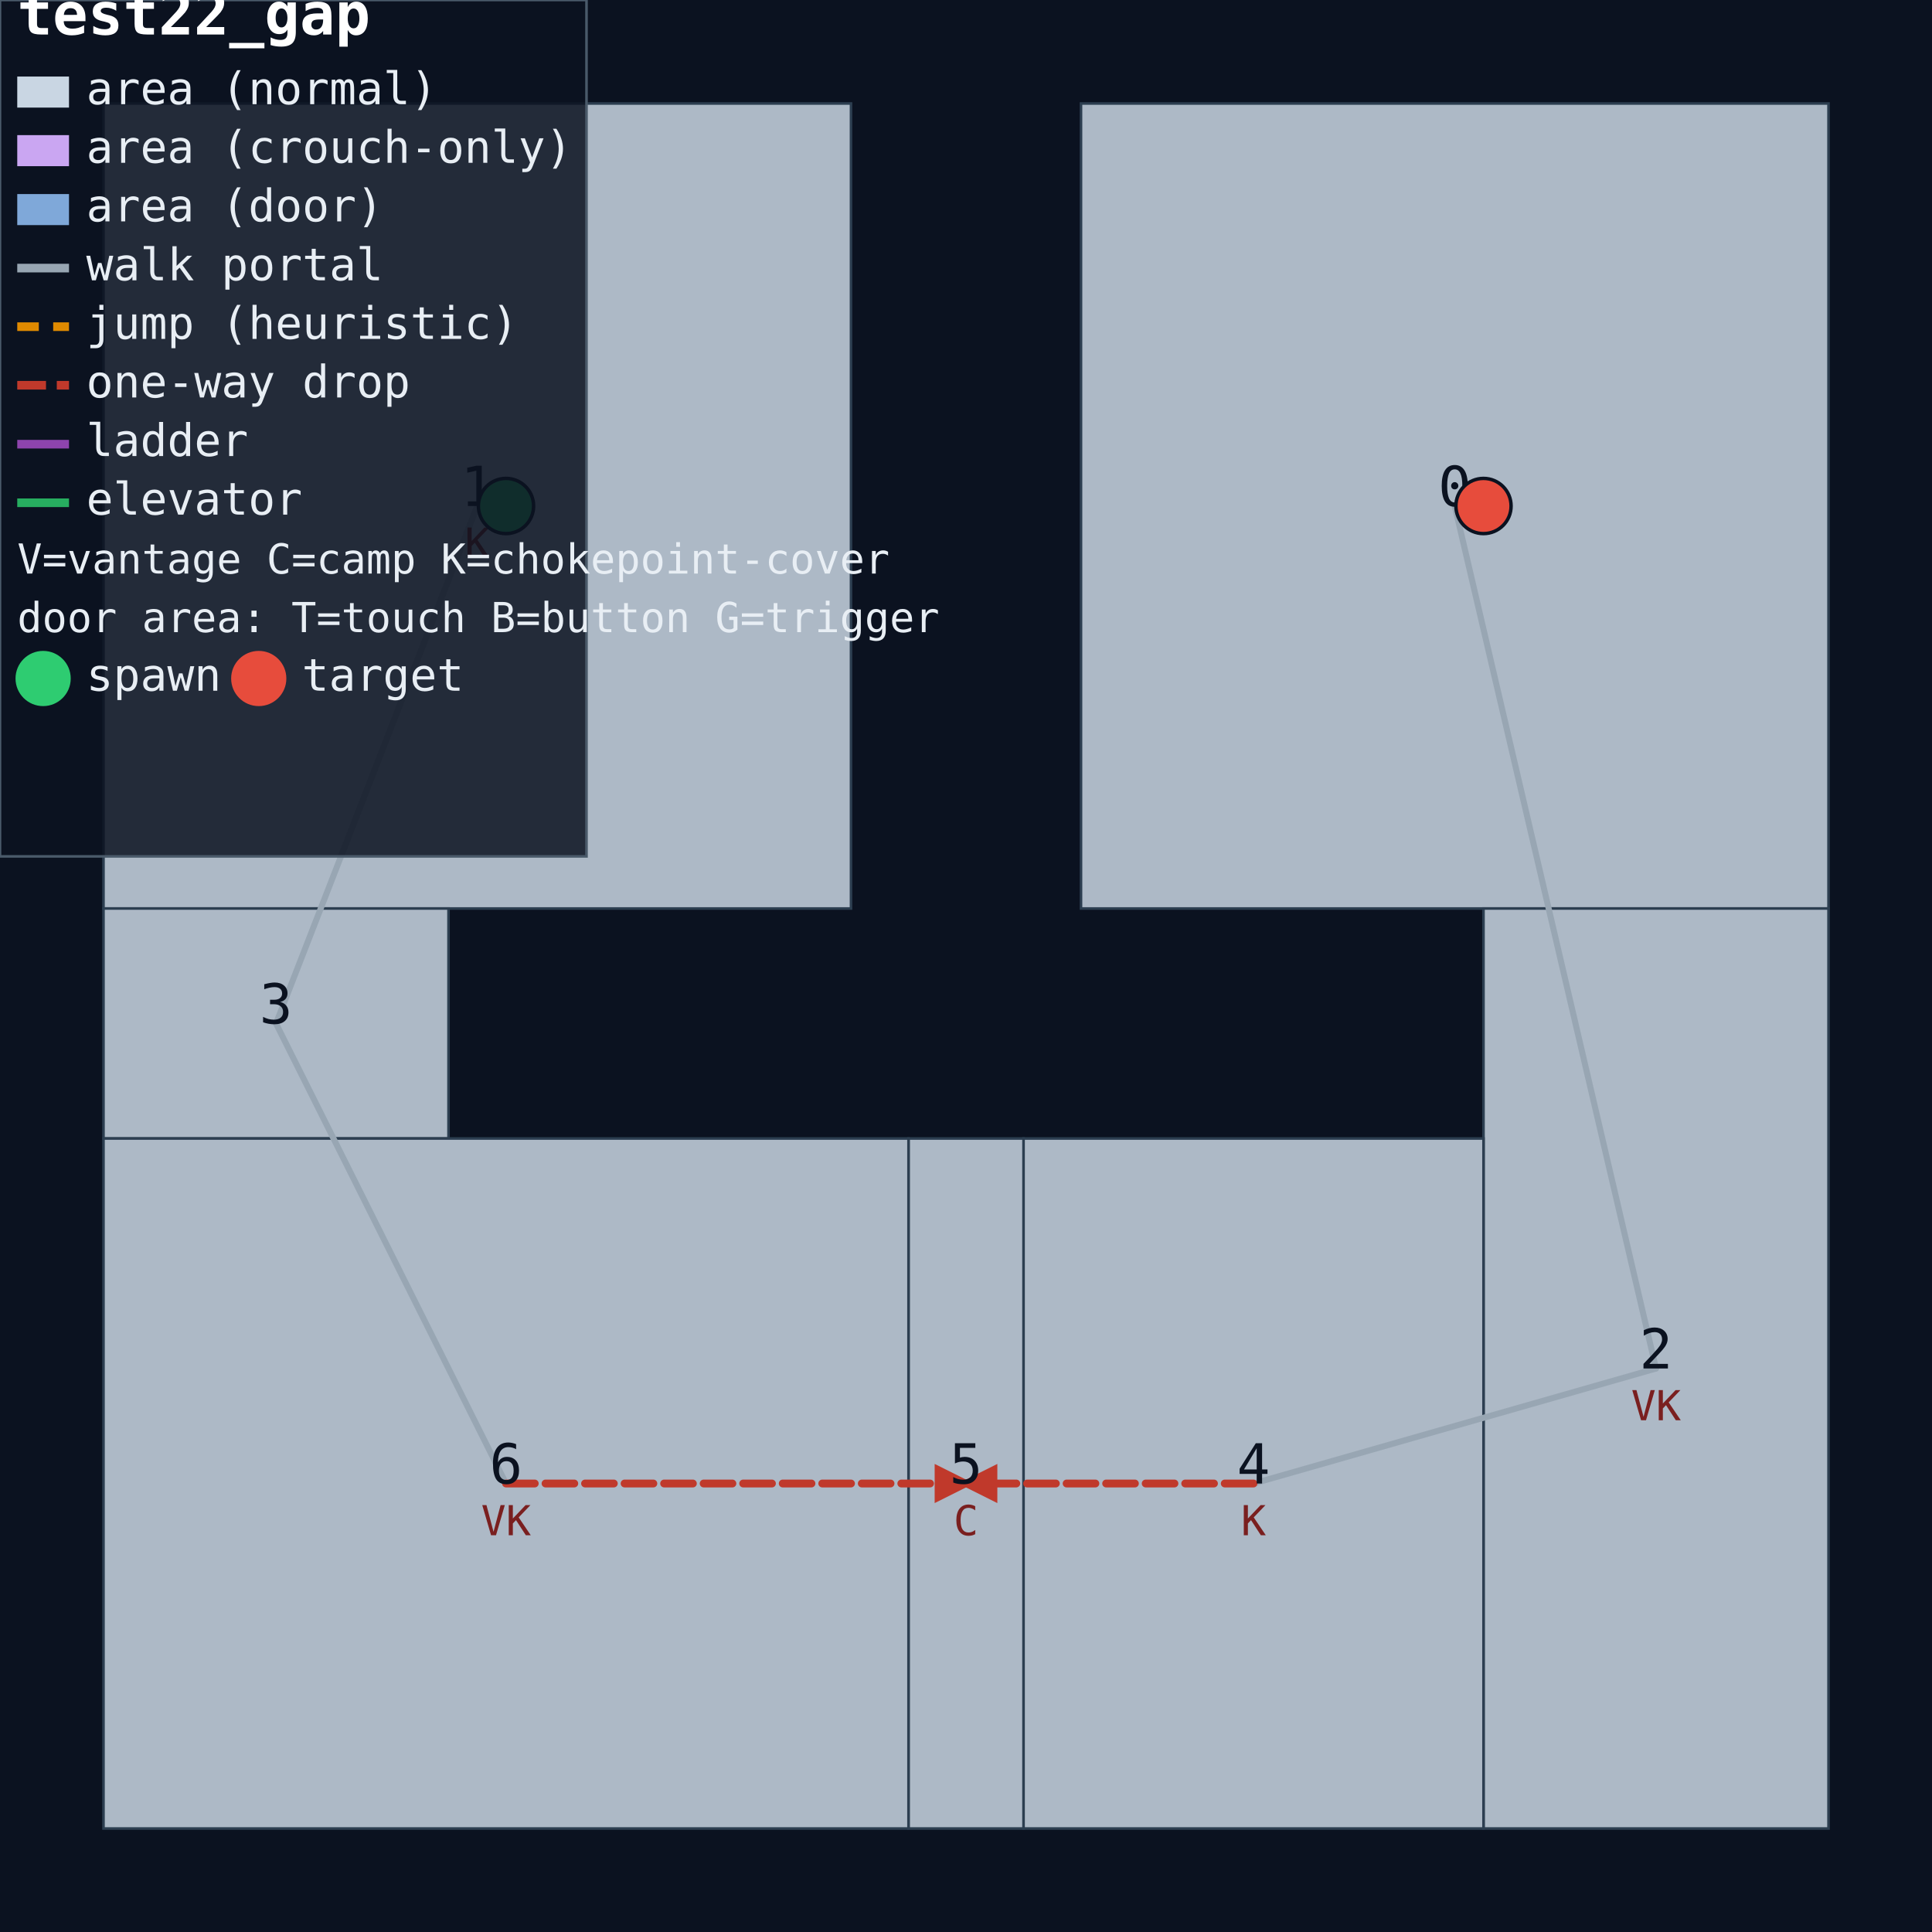
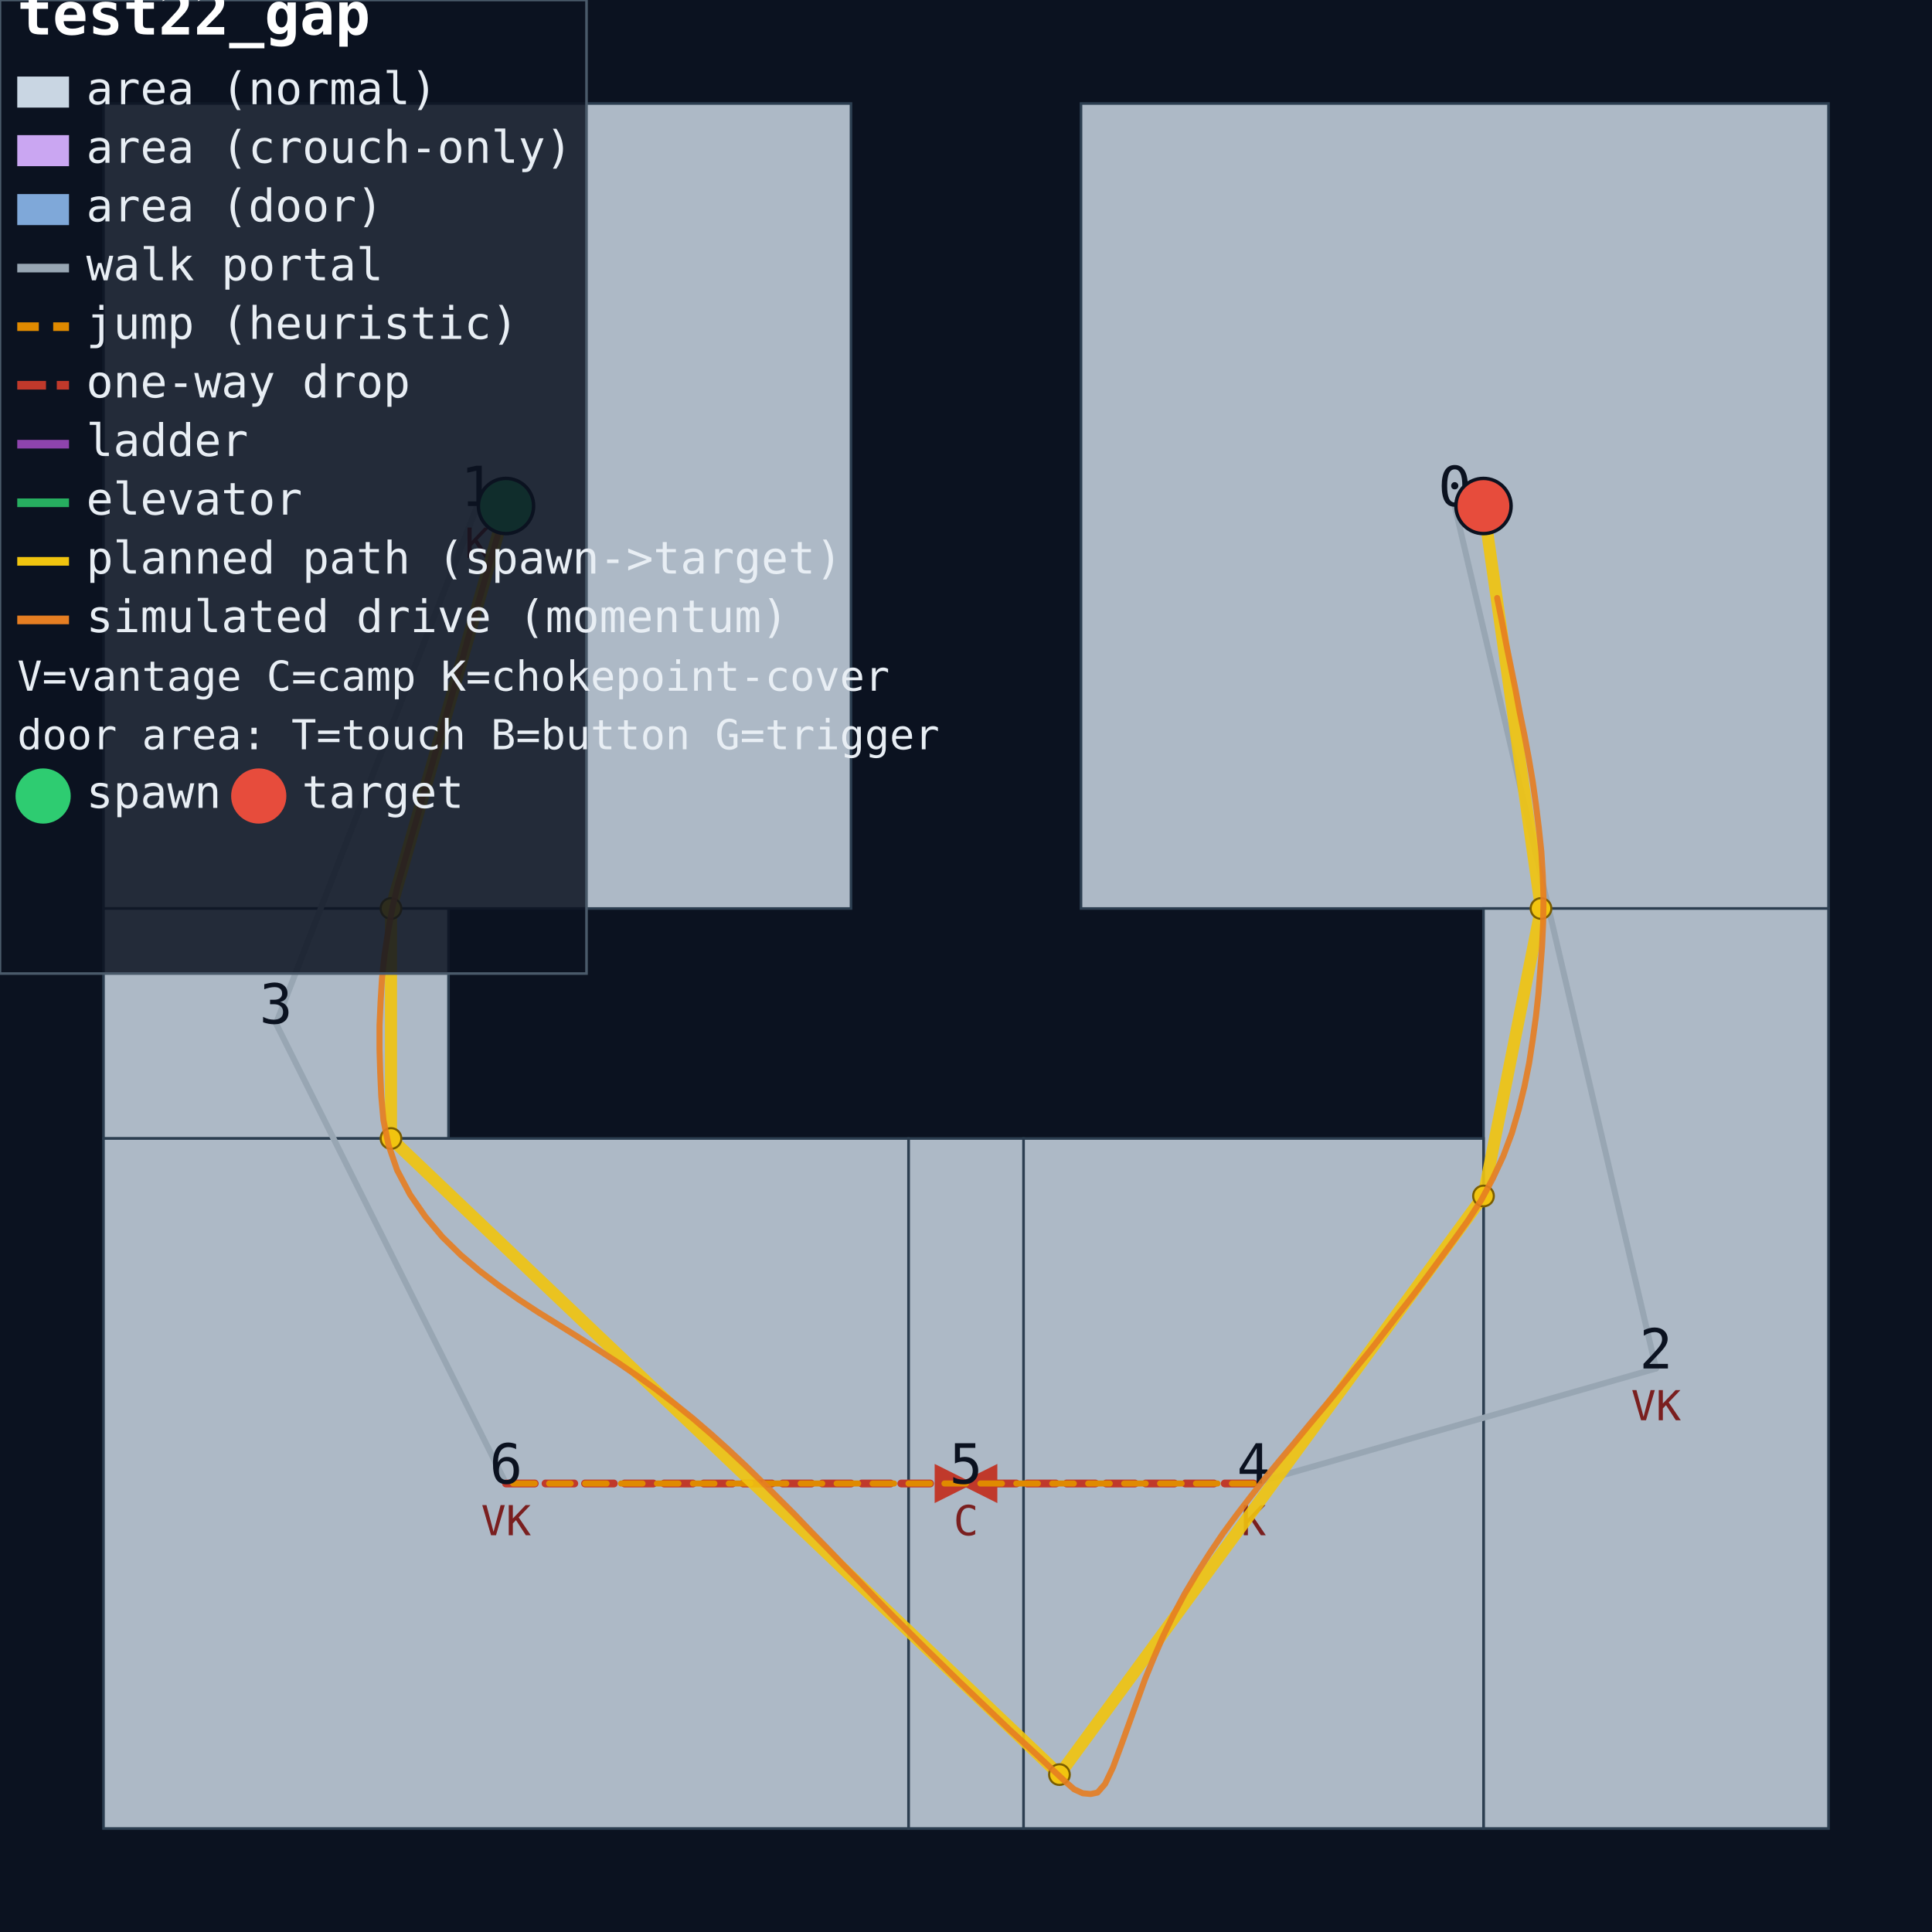
<svg xmlns="http://www.w3.org/2000/svg" viewBox="-12.8 -524.8 537.6 537.6" font-family="monospace">
  <rect x="-12.8" y="-524.8" width="537.6" height="537.6" fill="#0b1220" />
  <defs>
    <marker id="arrow" viewBox="0 0 10 10" refX="8" refY="5" markerWidth="5" markerHeight="5" orient="auto-start-reverse">
      <path d="M0,0 L10,5 L0,10 z" fill="#c0392b" />
    </marker>
  </defs>
  <g stroke="#2c3e50" stroke-width="0.72" fill-opacity="0.85">
    <polygon fill="#c9d6e3" points="288.0,-496.0 496.0,-496.0 496.0,-272.0 288.0,-272.0 " />
    <polygon fill="#c9d6e3" points="16.0,-496.0 224.0,-496.0 224.0,-272.0 16.0,-272.0 " />
    <polygon fill="#c9d6e3" points="400.0,-272.0 496.0,-272.0 496.0,-16.0 400.0,-16.0 " />
    <polygon fill="#c9d6e3" points="16.0,-272.0 112.0,-272.0 112.0,-208.0 16.0,-208.0 " />
    <polygon fill="#c9d6e3" points="272.0,-208.0 400.0,-208.0 400.0,-16.0 272.0,-16.0 " />
    <polygon fill="#c9d6e3" points="240.0,-208.0 272.0,-208.0 272.0,-16.0 240.0,-16.0 " />
    <polygon fill="#c9d6e3" points="16.0,-208.0 240.0,-208.0 240.0,-16.0 16.0,-16.0 " />
  </g>
  <g stroke-linecap="round">
    <line x1="64.0" y1="-240.0" x2="128.0" y2="-112.0" stroke="#98a6b3" stroke-width="1.68" />
    <line x1="392.0" y1="-384.0" x2="448.0" y2="-144.0" stroke="#98a6b3" stroke-width="1.68" />
    <line x1="120.0" y1="-384.0" x2="64.0" y2="-240.0" stroke="#98a6b3" stroke-width="1.68" />
    <line x1="448.0" y1="-144.0" x2="336.0" y2="-112.0" stroke="#98a6b3" stroke-width="1.68" />
    <line x1="336.0" y1="-112.0" x2="256.0" y2="-112.0" stroke="#c0392b" stroke-width="2.18" stroke-dasharray="8,3" marker-end="url(#arrow)" />
    <line x1="128.0" y1="-112.0" x2="256.0" y2="-112.0" stroke="#c0392b" stroke-width="2.18" stroke-dasharray="8,3" marker-end="url(#arrow)" />
+     <line x1="336.0" y1="-112.0" x2="128.0" y2="-112.0" stroke="#e08a00" stroke-width="1.68" stroke-dasharray="6,4" />
  </g>
  <g fill="#0b1220" text-anchor="middle" font-size="15.36">
    <text x="392.0" y="-384.0">0</text>
    <text x="120.0" y="-384.0">1</text>
    <text x="120.0" y="-369.6" font-size="11.52" fill="#7a1f1f">K</text>
    <text x="448.0" y="-144.0">2</text>
    <text x="448.0" y="-129.6" font-size="11.52" fill="#7a1f1f">VK</text>
    <text x="64.0" y="-240.0">3</text>
    <text x="336.0" y="-112.0">4</text>
    <text x="336.0" y="-97.6" font-size="11.52" fill="#7a1f1f">K</text>
    <text x="256.0" y="-112.0">5</text>
    <text x="256.0" y="-97.6" font-size="11.52" fill="#7a1f1f">C</text>
    <text x="128.0" y="-112.0">6</text>
    <text x="128.0" y="-97.6" font-size="11.52" fill="#7a1f1f">VK</text>
  </g>
+   <polyline fill="none" stroke="#f1c40f" stroke-width="3.36" stroke-opacity="0.9" stroke-linecap="round" stroke-linejoin="round" points="128.0,-384.0 96.0,-272.0 96.0,-208.0 282.0,-31.0 400.0,-192.0 416.0,-272.0 400.0,-384.0 " />
+   <circle cx="128.0" cy="-384.0" r="2.88" fill="#f1c40f" stroke="#7a5c00" stroke-width="0.58" />
+   <circle cx="96.0" cy="-272.0" r="2.88" fill="#f1c40f" stroke="#7a5c00" stroke-width="0.58" />
+   <circle cx="96.0" cy="-208.0" r="2.88" fill="#f1c40f" stroke="#7a5c00" stroke-width="0.58" />
+   <circle cx="282.0" cy="-31.0" r="2.88" fill="#f1c40f" stroke="#7a5c00" stroke-width="0.58" />
+   <circle cx="400.0" cy="-192.0" r="2.88" fill="#f1c40f" stroke="#7a5c00" stroke-width="0.58" />
+   <circle cx="416.0" cy="-272.0" r="2.88" fill="#f1c40f" stroke="#7a5c00" stroke-width="0.58" />
+   <circle cx="400.0" cy="-384.0" r="2.88" fill="#f1c40f" stroke="#7a5c00" stroke-width="0.58" />
+   <polyline fill="none" stroke="#e67e22" stroke-width="1.68" stroke-opacity="0.9" stroke-linecap="round" stroke-linejoin="round" points="128.0,-384.0 127.5,-382.2 126.4,-378.3 124.7,-372.4 122.9,-366.2 121.1,-359.9 119.3,-353.7 117.5,-347.4 115.8,-341.2 114.0,-334.9 112.2,-328.7 110.4,-322.4 108.6,-316.2 106.8,-309.9 105.0,-303.7 103.3,-297.4 101.5,-291.2 99.7,-284.9 97.9,-278.6 96.4,-272.2 95.2,-265.7 94.2,-259.1 93.5,-252.6 93.1,-246.0 92.8,-239.4 92.8,-232.8 93.0,-226.3 93.3,-219.7 93.9,-213.1 95.3,-206.2 97.7,-199.2 101.3,-192.4 105.6,-186.2 110.3,-180.6 115.4,-175.6 120.6,-171.2 126.0,-167.1 131.4,-163.3 136.9,-159.7 142.4,-156.3 148.0,-152.8 153.5,-149.3 158.9,-145.8 164.3,-142.1 169.6,-138.3 174.8,-134.3 179.9,-130.2 184.9,-125.9 189.8,-121.5 194.5,-117.1 199.2,-112.5 203.8,-107.9 208.4,-103.3 212.9,-98.6 217.4,-94.0 221.9,-89.3 226.5,-84.6 231.0,-79.9 235.5,-75.3 240.1,-70.7 244.7,-66.1 249.4,-61.5 254.0,-57.0 258.7,-52.5 263.4,-48.0 268.1,-43.5 272.9,-39.1 277.3,-35.0 280.9,-31.6 283.8,-28.9 286.1,-26.9 288.5,-25.8 290.7,-25.6 292.6,-26.0 294.7,-28.4 296.9,-33.0 299.2,-39.2 301.4,-45.3 303.6,-51.4 305.8,-57.5 308.3,-63.6 310.9,-69.6 313.8,-75.6 316.9,-81.4 320.3,-87.1 323.8,-92.6 327.5,-98.1 331.4,-103.4 335.4,-108.6 339.4,-113.7 343.5,-118.7 347.7,-123.7 351.8,-128.7 356.0,-133.7 360.1,-138.7 364.2,-143.8 368.3,-148.8 372.3,-153.9 376.3,-159.1 380.3,-164.2 384.2,-169.4 388.1,-174.7 391.9,-179.9 395.7,-185.2 399.4,-190.9 402.6,-196.9 405.5,-203.1 407.9,-209.5 409.8,-216.0 411.4,-222.5 412.7,-229.0 413.7,-235.5 414.6,-242.0 415.3,-248.5 415.8,-255.0 416.3,-261.5 416.6,-268.1 416.7,-274.7 416.5,-281.2 416.1,-287.8 415.4,-294.4 414.6,-300.9 413.7,-307.3 412.6,-313.8 411.4,-320.2 410.1,-326.5 408.9,-332.9 407.6,-339.3 406.3,-345.7 405.1,-352.0 403.8,-358.4 " />
  <circle cx="128.0" cy="-384.0" r="7.68" fill="#2ecc71" stroke="#0b1220" stroke-width="0.96" />
  <circle cx="400.0" cy="-384.0" r="7.68" fill="#e74c3c" stroke="#0b1220" stroke-width="0.96" />
-   <rect x="-12.8" y="-524.8" width="163.2" height="238.3" fill="#0b1220" fill-opacity="0.85" stroke="#4a5a6a" stroke-width="0.72" />
+   <rect x="-12.8" y="-524.8" width="163.2" height="270.9" fill="#0b1220" fill-opacity="0.85" stroke="#4a5a6a" stroke-width="0.72" />
  <text x="-8.0" y="-515.2" font-size="16.32" fill="#ffffff" font-weight="bold">test22_gap</text>
  <rect x="-8.0" y="-503.5" width="14.40" height="8.64" fill="#c9d6e3" />
  <text x="11.2" y="-495.8" font-size="12.48" fill="#e8eef4">area (normal)</text>
  <rect x="-8.0" y="-487.2" width="14.40" height="8.64" fill="#caa6f2" />
  <text x="11.2" y="-479.5" font-size="12.48" fill="#e8eef4">area (crouch-only)</text>
  <rect x="-8.0" y="-470.8" width="14.40" height="8.64" fill="#7fa8d9" />
  <text x="11.2" y="-463.2" font-size="12.48" fill="#e8eef4">area (door)</text>
  <line x1="-8.0" y1="-450.2" x2="6.4" y2="-450.2" stroke="#98a6b3" stroke-width="2.40" />
  <text x="11.2" y="-446.8" font-size="12.48" fill="#e8eef4">walk portal</text>
  <line x1="-8.0" y1="-433.9" x2="6.4" y2="-433.9" stroke="#e08a00" stroke-width="2.40" stroke-dasharray="6,4" />
  <text x="11.2" y="-430.5" font-size="12.48" fill="#e8eef4">jump (heuristic)</text>
  <line x1="-8.0" y1="-417.6" x2="6.4" y2="-417.6" stroke="#c0392b" stroke-width="2.40" stroke-dasharray="8,3" />
  <text x="11.2" y="-414.2" font-size="12.48" fill="#e8eef4">one-way drop</text>
  <line x1="-8.0" y1="-401.2" x2="6.4" y2="-401.2" stroke="#8e44ad" stroke-width="2.40" />
  <text x="11.2" y="-397.9" font-size="12.48" fill="#e8eef4">ladder</text>
  <line x1="-8.0" y1="-384.9" x2="6.4" y2="-384.9" stroke="#27ae60" stroke-width="2.40" />
  <text x="11.2" y="-381.6" font-size="12.48" fill="#e8eef4">elevator</text>
-   <text x="-8.0" y="-365.2" font-size="11.52" fill="#e8eef4">V=vantage C=camp K=chokepoint-cover</text>
-   <text x="-8.0" y="-348.9" font-size="11.52" fill="#e8eef4">door area: T=touch B=button G=trigger</text>
-   <circle cx="-0.8" cy="-336.0" r="7.68" fill="#2ecc71" />
-   <text x="11.2" y="-332.6" font-size="12.48" fill="#e8eef4">spawn</text>
-   <circle cx="59.2" cy="-336.0" r="7.68" fill="#e74c3c" />
-   <text x="71.2" y="-332.6" font-size="12.48" fill="#e8eef4">target</text>
+   <line x1="-8.0" y1="-368.6" x2="6.4" y2="-368.6" stroke="#f1c40f" stroke-width="2.40" />
+   <text x="11.2" y="-365.2" font-size="12.48" fill="#e8eef4">planned path (spawn-&gt;target)</text>
+   <line x1="-8.0" y1="-352.3" x2="6.4" y2="-352.3" stroke="#e67e22" stroke-width="2.40" />
+   <text x="11.2" y="-348.9" font-size="12.48" fill="#e8eef4">simulated drive (momentum)</text>
+   <text x="-8.0" y="-332.6" font-size="11.52" fill="#e8eef4">V=vantage C=camp K=chokepoint-cover</text>
+   <text x="-8.0" y="-316.3" font-size="11.52" fill="#e8eef4">door area: T=touch B=button G=trigger</text>
+   <circle cx="-0.8" cy="-303.3" r="7.68" fill="#2ecc71" />
+   <text x="11.2" y="-300.0" font-size="12.48" fill="#e8eef4">spawn</text>
+   <circle cx="59.2" cy="-303.3" r="7.68" fill="#e74c3c" />
+   <text x="71.2" y="-300.0" font-size="12.48" fill="#e8eef4">target</text>
</svg>
